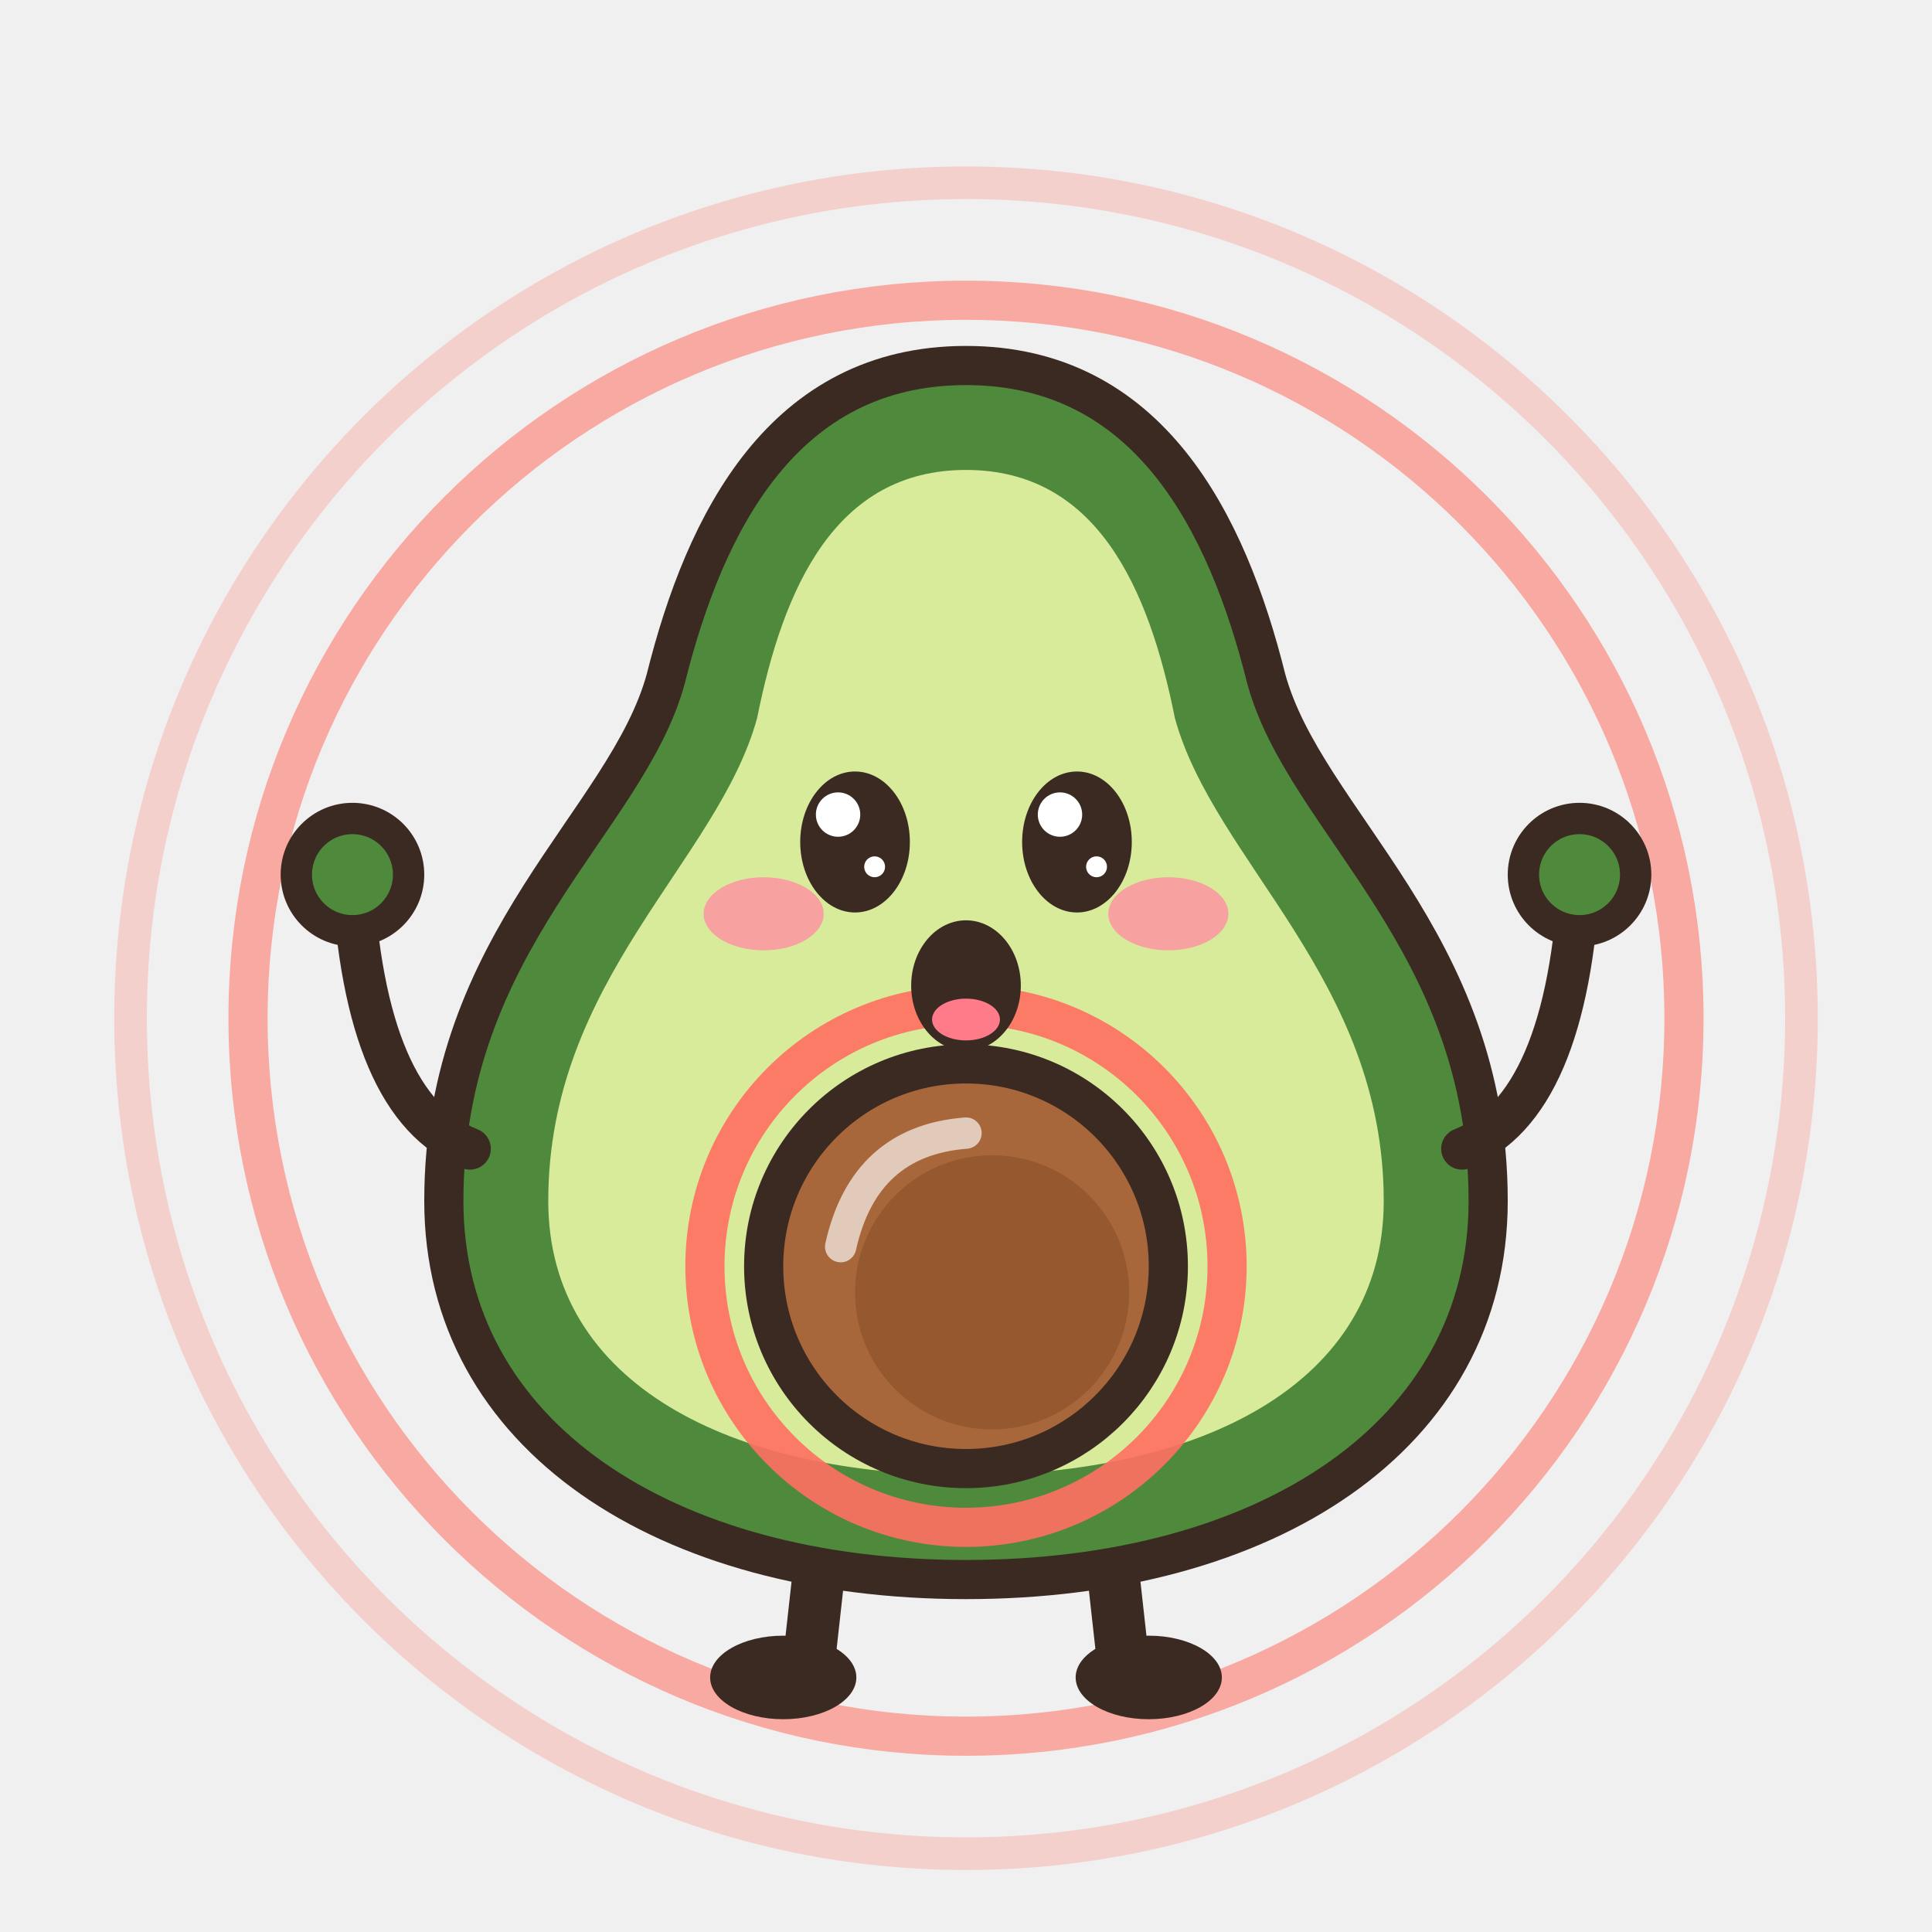
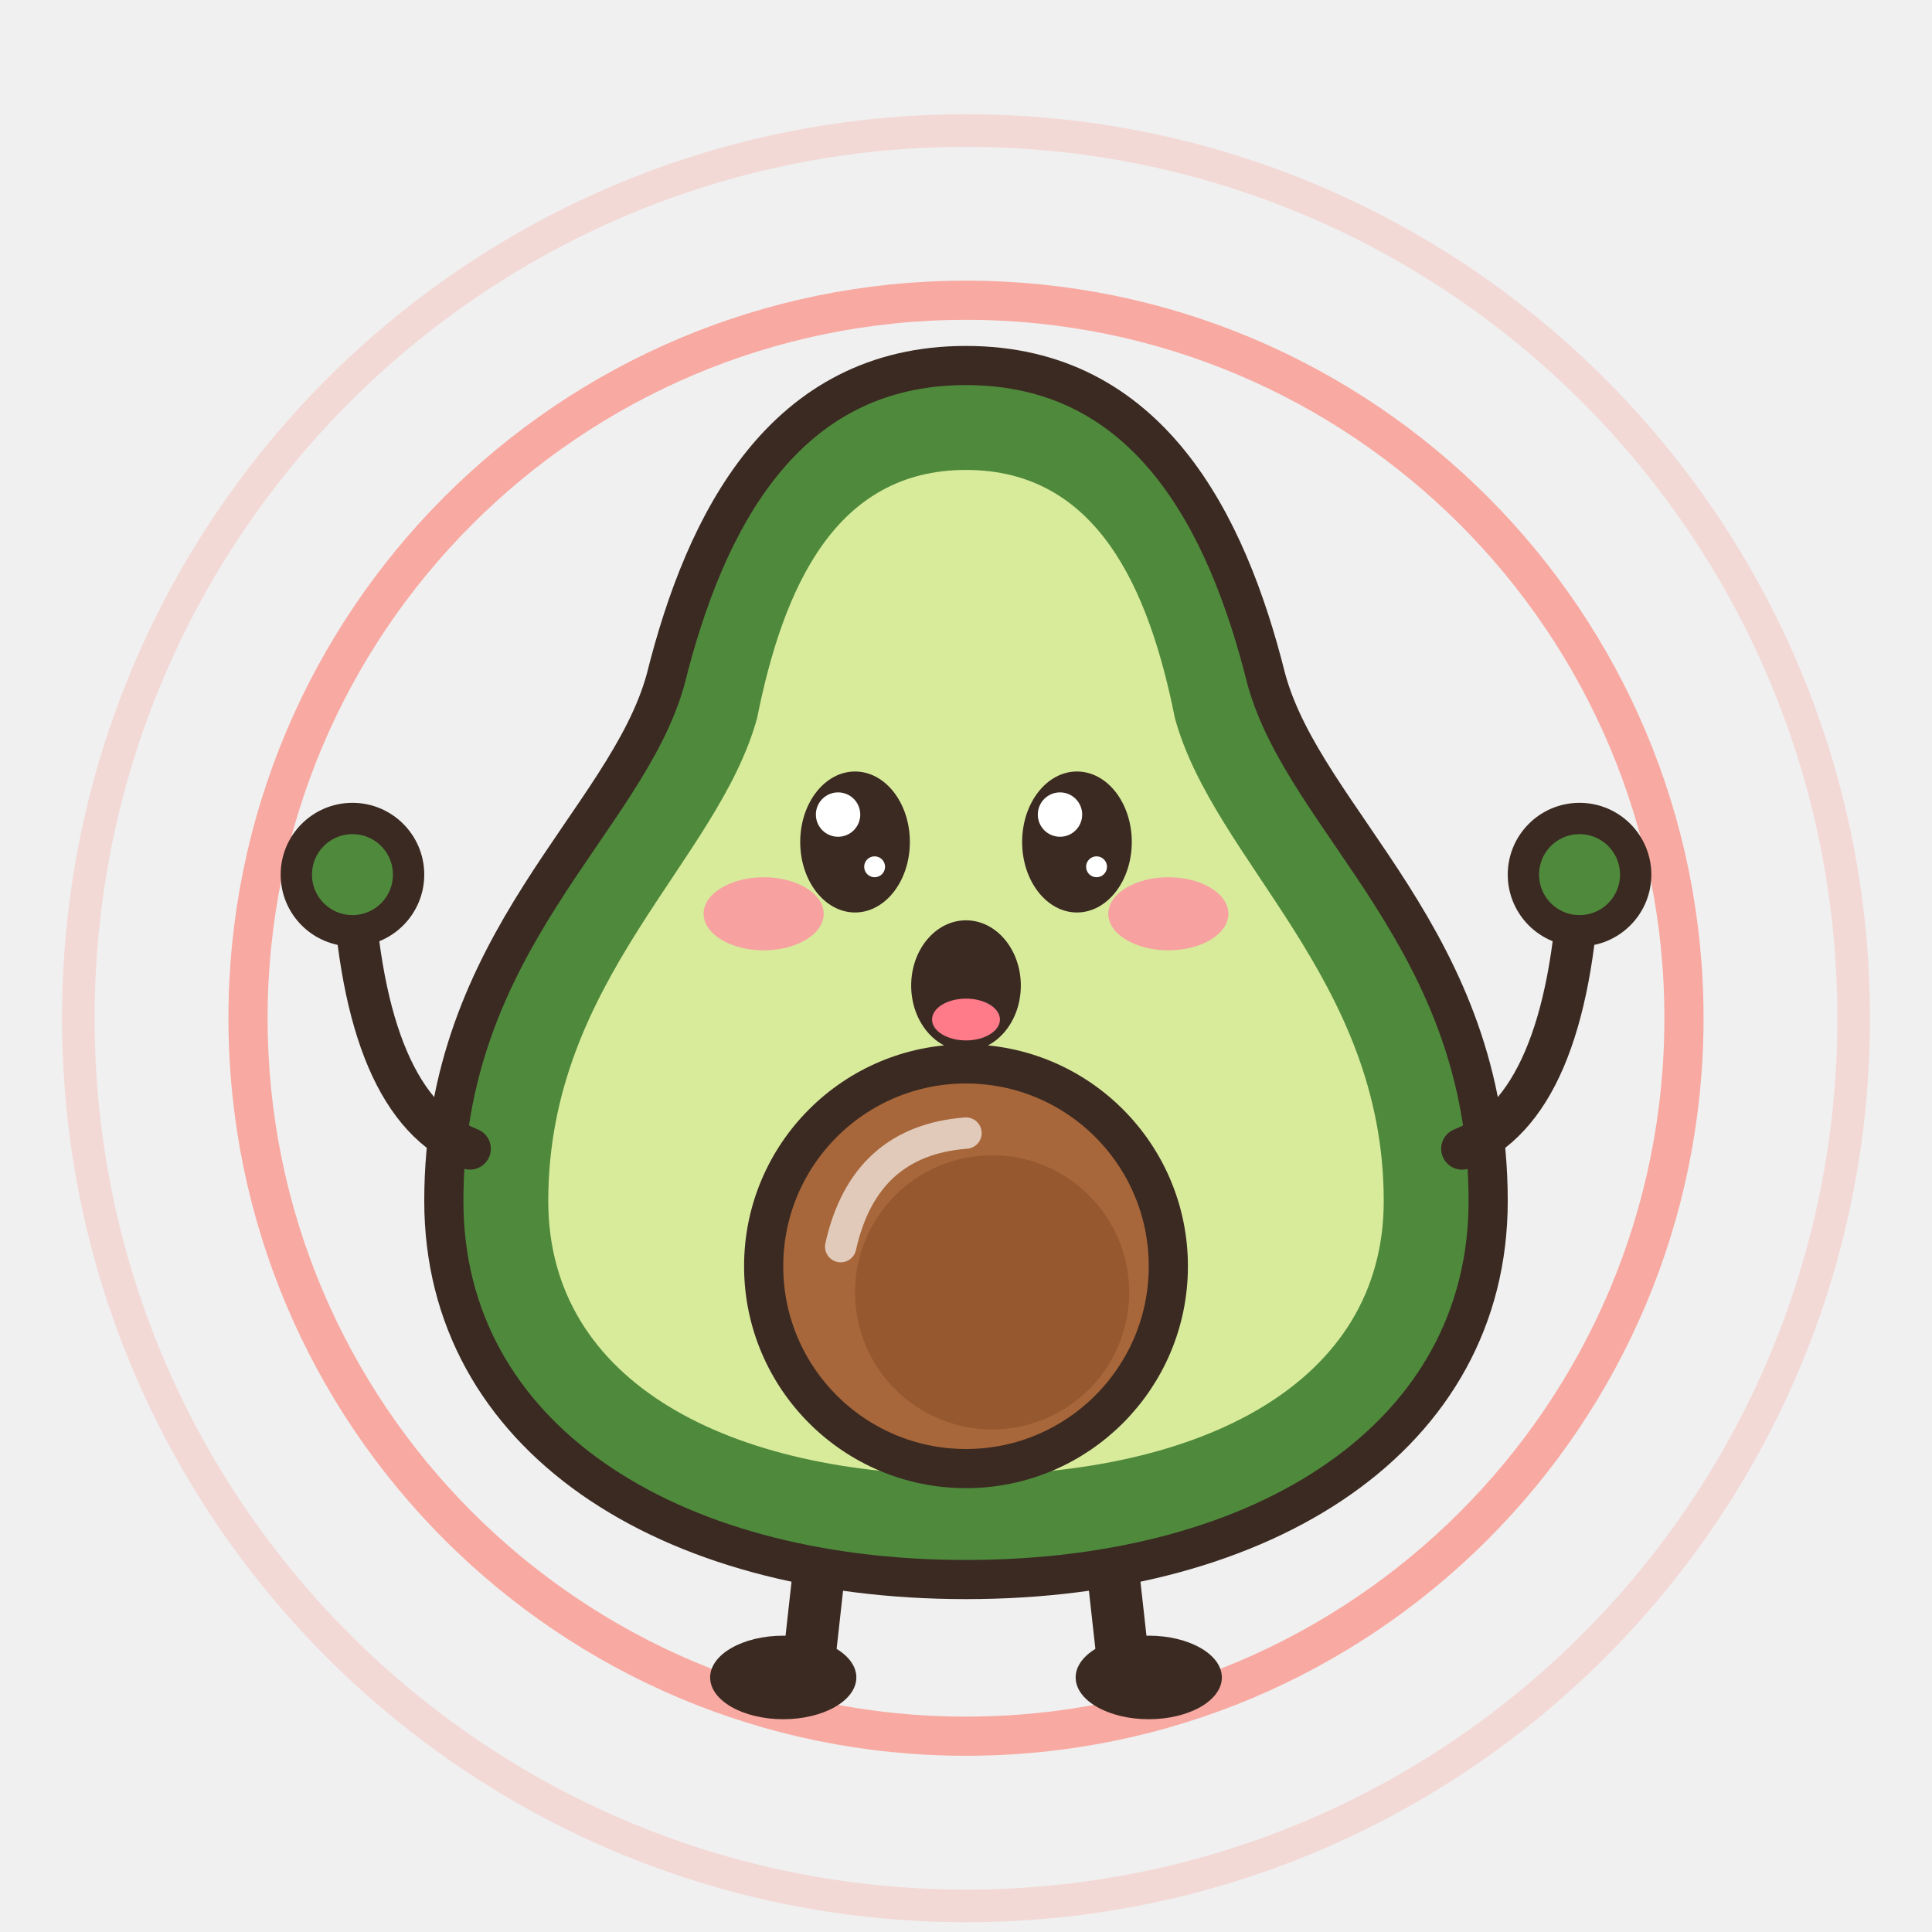
<svg xmlns="http://www.w3.org/2000/svg" viewBox="-14 -12 148 148" width="120" height="120">
  <g id="pulse">
    <circle class="ring1" cx="60" cy="66" r="55" fill="none" stroke="#ff6f61" stroke-width="3" opacity=".55" />
-     <circle class="ring2" cx="60" cy="66" r="64" fill="none" stroke="#ff6f61" stroke-width="2.5" opacity=".25" />
+     <circle class="ring2" cx="60" cy="66" r="68" fill="none" stroke="#ff6f61" stroke-width="2.5" opacity=".18" />
  </g>
  <g id="legs">
    <g id="leg-l">
      <path d="M49,106 L48,115" stroke="#3b2a22" stroke-width="4" stroke-linecap="round" />
      <ellipse cx="46" cy="116.5" rx="5.6" ry="3.2" fill="#3b2a22" />
    </g>
    <g id="leg-r">
      <path d="M71,106 L72,115" stroke="#3b2a22" stroke-width="4" stroke-linecap="round" />
      <ellipse cx="74" cy="116.5" rx="5.6" ry="3.2" fill="#3b2a22" />
    </g>
  </g>
  <g id="body">
    <path id="skin" d="M60,16 C74,16 80,28 83,40 C86,51 100,60 100,80 C100,98 83,109 60,109 C37,109 20,98 20,80 C20,60 34,51 37,40 C40,28 46,16 60,16 Z" fill="#4f8a3c" stroke="#3b2a22" stroke-width="3" stroke-linejoin="round" />
    <path id="flesh" d="M60,24 C70,24 74,33 76,43 C79,54 92,63 92,80 C92,94 78,101 60,101 C42,101 28,94 28,80 C28,63 41,54 44,43 C46,33 50,24 60,24 Z" fill="#d8eb9b" />
    <g id="pit">
-       <circle id="pit-level" cx="60" cy="85" r="20.0" fill="none" stroke="#ff6f61" stroke-width="3" opacity=".9" />
      <circle cx="60" cy="85" r="15.5" fill="#a8673a" stroke="#3b2a22" stroke-width="3" />
      <circle cx="62" cy="87" r="10.5" fill="#95582f" />
      <path d="M50.4,83.5 Q52.2,75.4 60.0,74.8" fill="none" stroke="#fff" stroke-width="2.4" stroke-linecap="round" opacity=".65" />
    </g>
  </g>
  <g id="face">
    <g id="cheeks">
      <ellipse cx="44.5" cy="58" rx="4.6" ry="2.8" fill="#ff8fa3" opacity=".8" />
      <ellipse cx="75.5" cy="58" rx="4.6" ry="2.8" fill="#ff8fa3" opacity=".8" />
    </g>
    <g id="eyes">
      <g id="eye-l">
        <ellipse cx="51.5" cy="52.5" rx="4.2" ry="5.4" fill="#3b2a22" />
        <circle cx="50.2" cy="50.4" r="1.7" fill="#fff" />
        <circle cx="53" cy="54.4" r="0.8" fill="#fff" />
      </g>
      <g id="eye-r">
        <ellipse cx="68.5" cy="52.5" rx="4.2" ry="5.4" fill="#3b2a22" />
        <circle cx="67.2" cy="50.4" r="1.7" fill="#fff" />
        <circle cx="70" cy="54.4" r="0.8" fill="#fff" />
      </g>
    </g>
    <g id="mouth">
      <ellipse cx="60" cy="63.5" rx="4.2" ry="5" fill="#3b2a22" />
      <ellipse cx="60" cy="66.1" rx="2.6" ry="1.6" fill="#ff7b8a" />
    </g>
  </g>
  <g id="hands">
    <g id="hand-l">
      <path d="M22,76 Q13.9,72.8 13,55" fill="none" stroke="#3b2a22" stroke-width="3.2" stroke-linecap="round" />
      <circle cx="13" cy="55" r="4.3" fill="#4f8a3c" stroke="#3b2a22" stroke-width="2.4" />
    </g>
    <g id="hand-r">
      <path d="M98,76 Q106.1,72.8 107,55" fill="none" stroke="#3b2a22" stroke-width="3.2" stroke-linecap="round" />
      <circle cx="107" cy="55" r="4.3" fill="#4f8a3c" stroke="#3b2a22" stroke-width="2.4" />
    </g>
  </g>
  <g id="fx" />
</svg>
